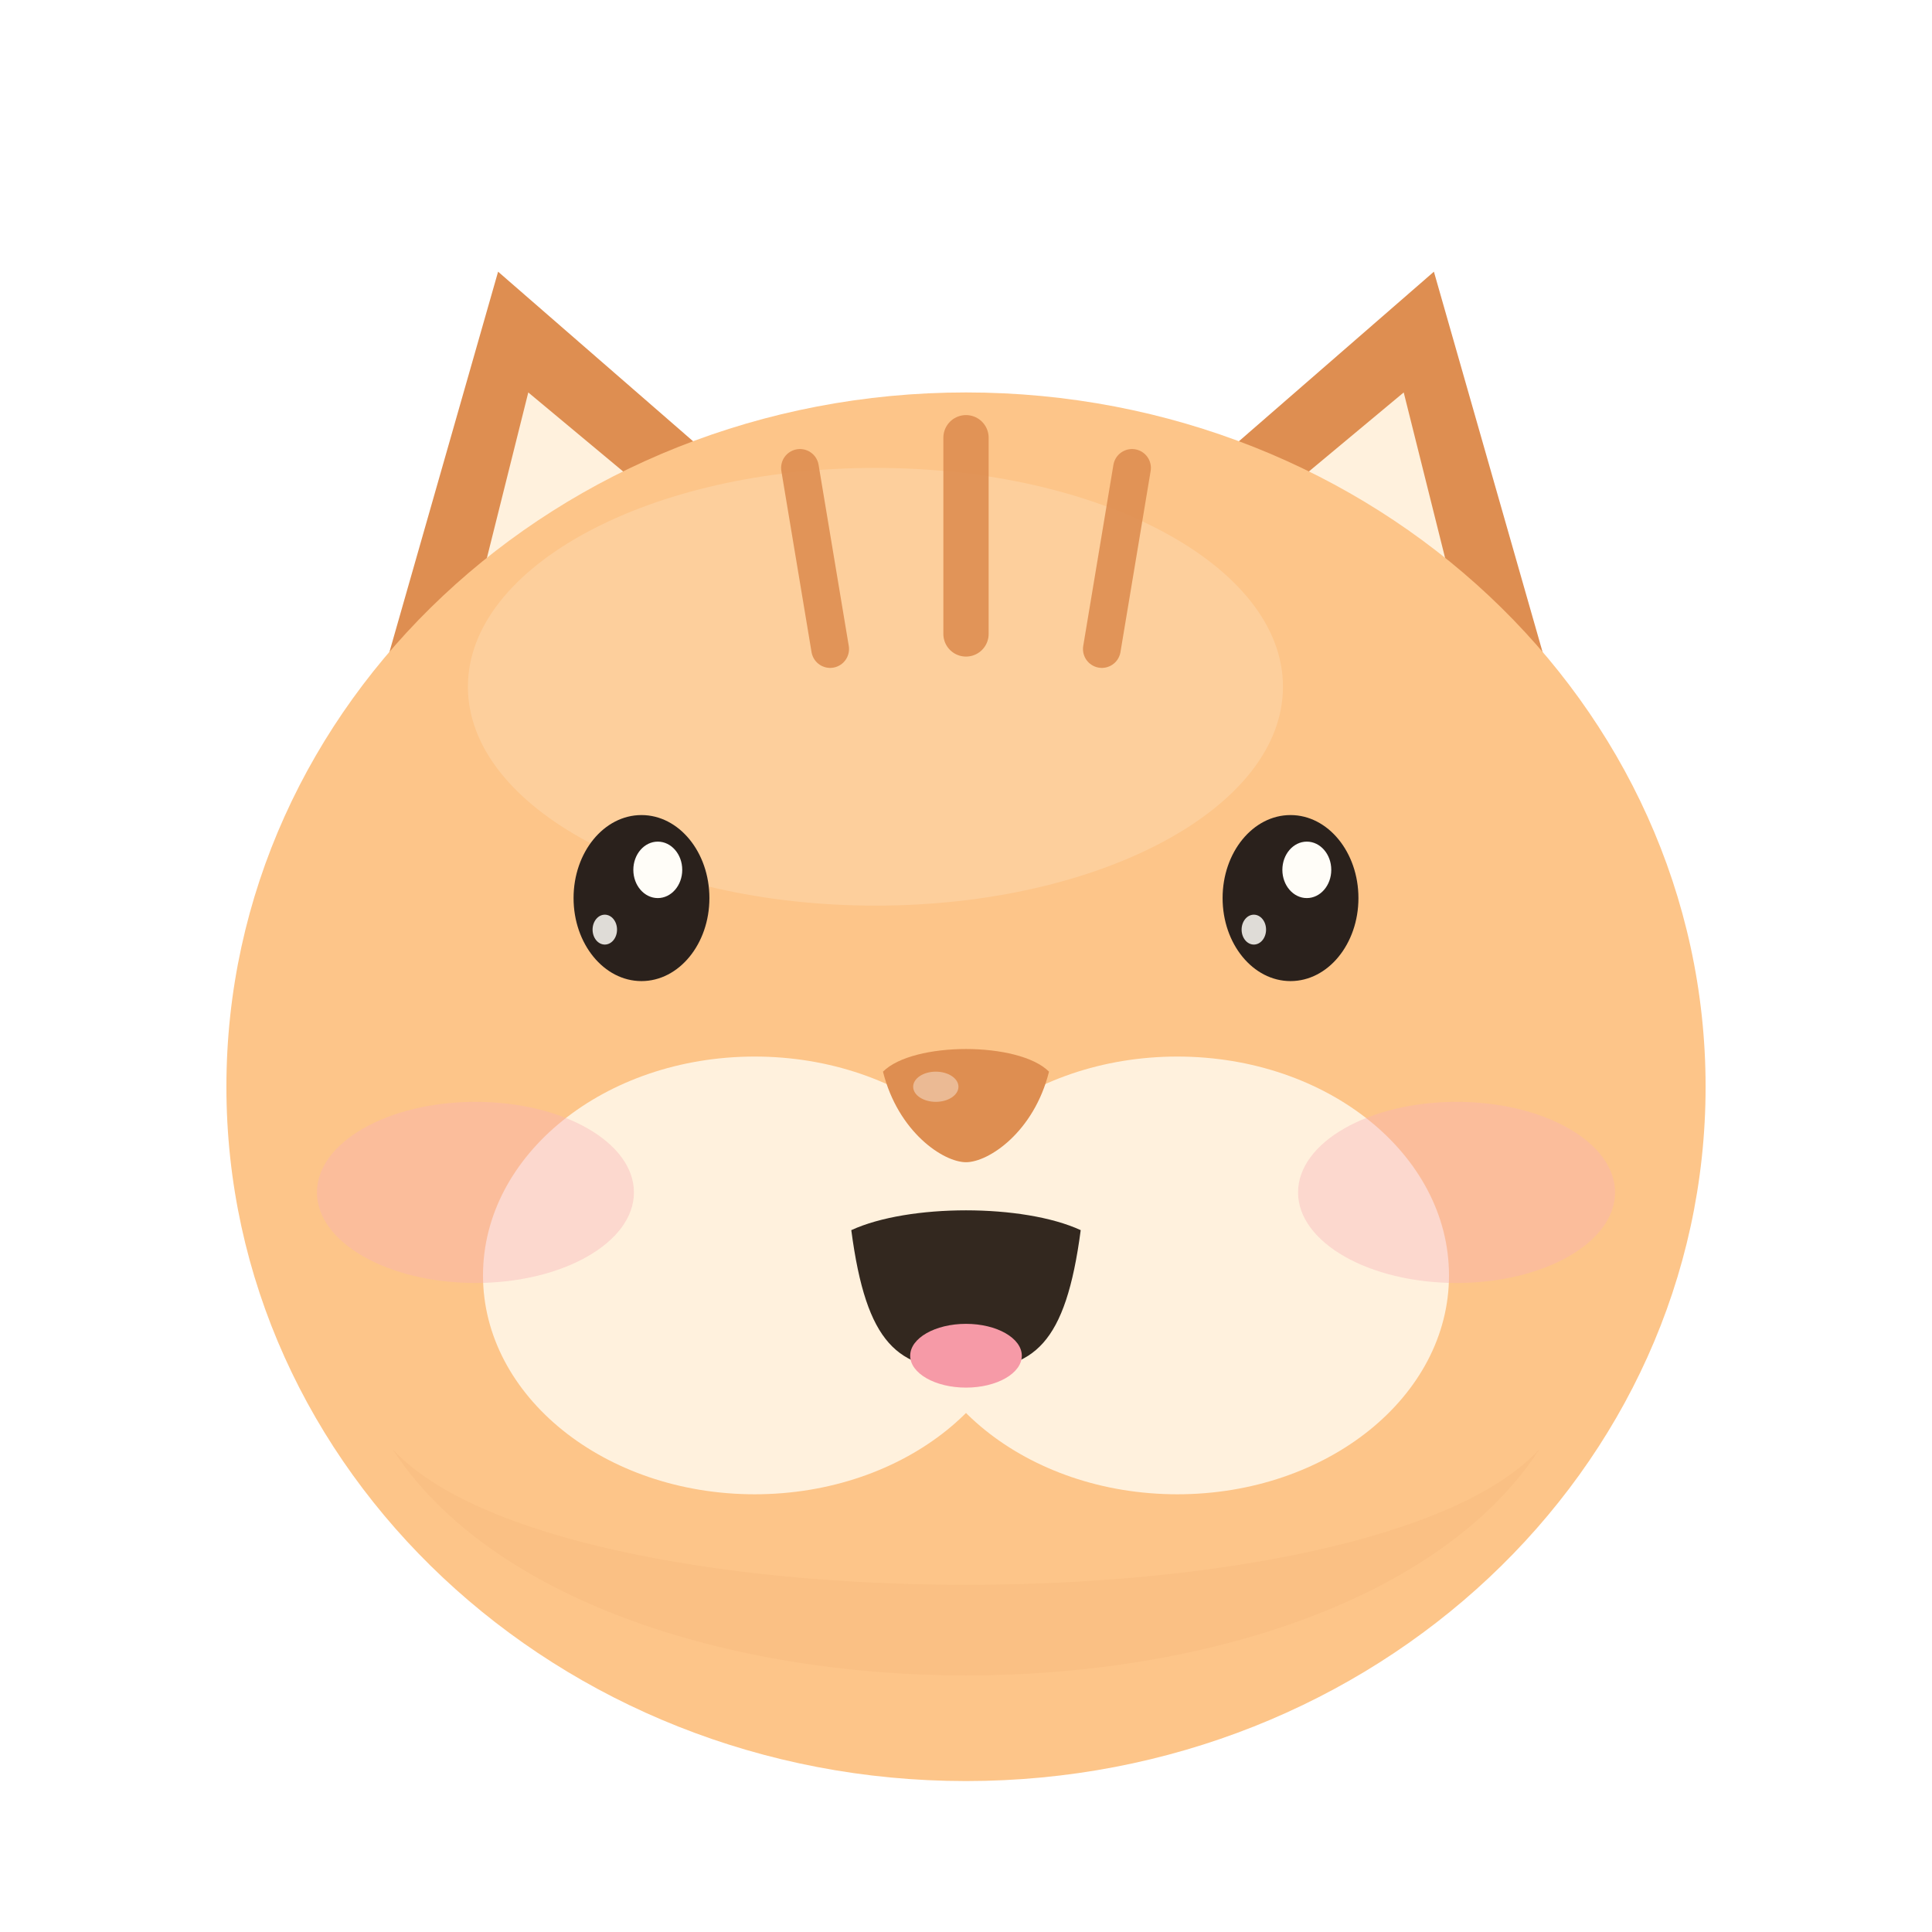
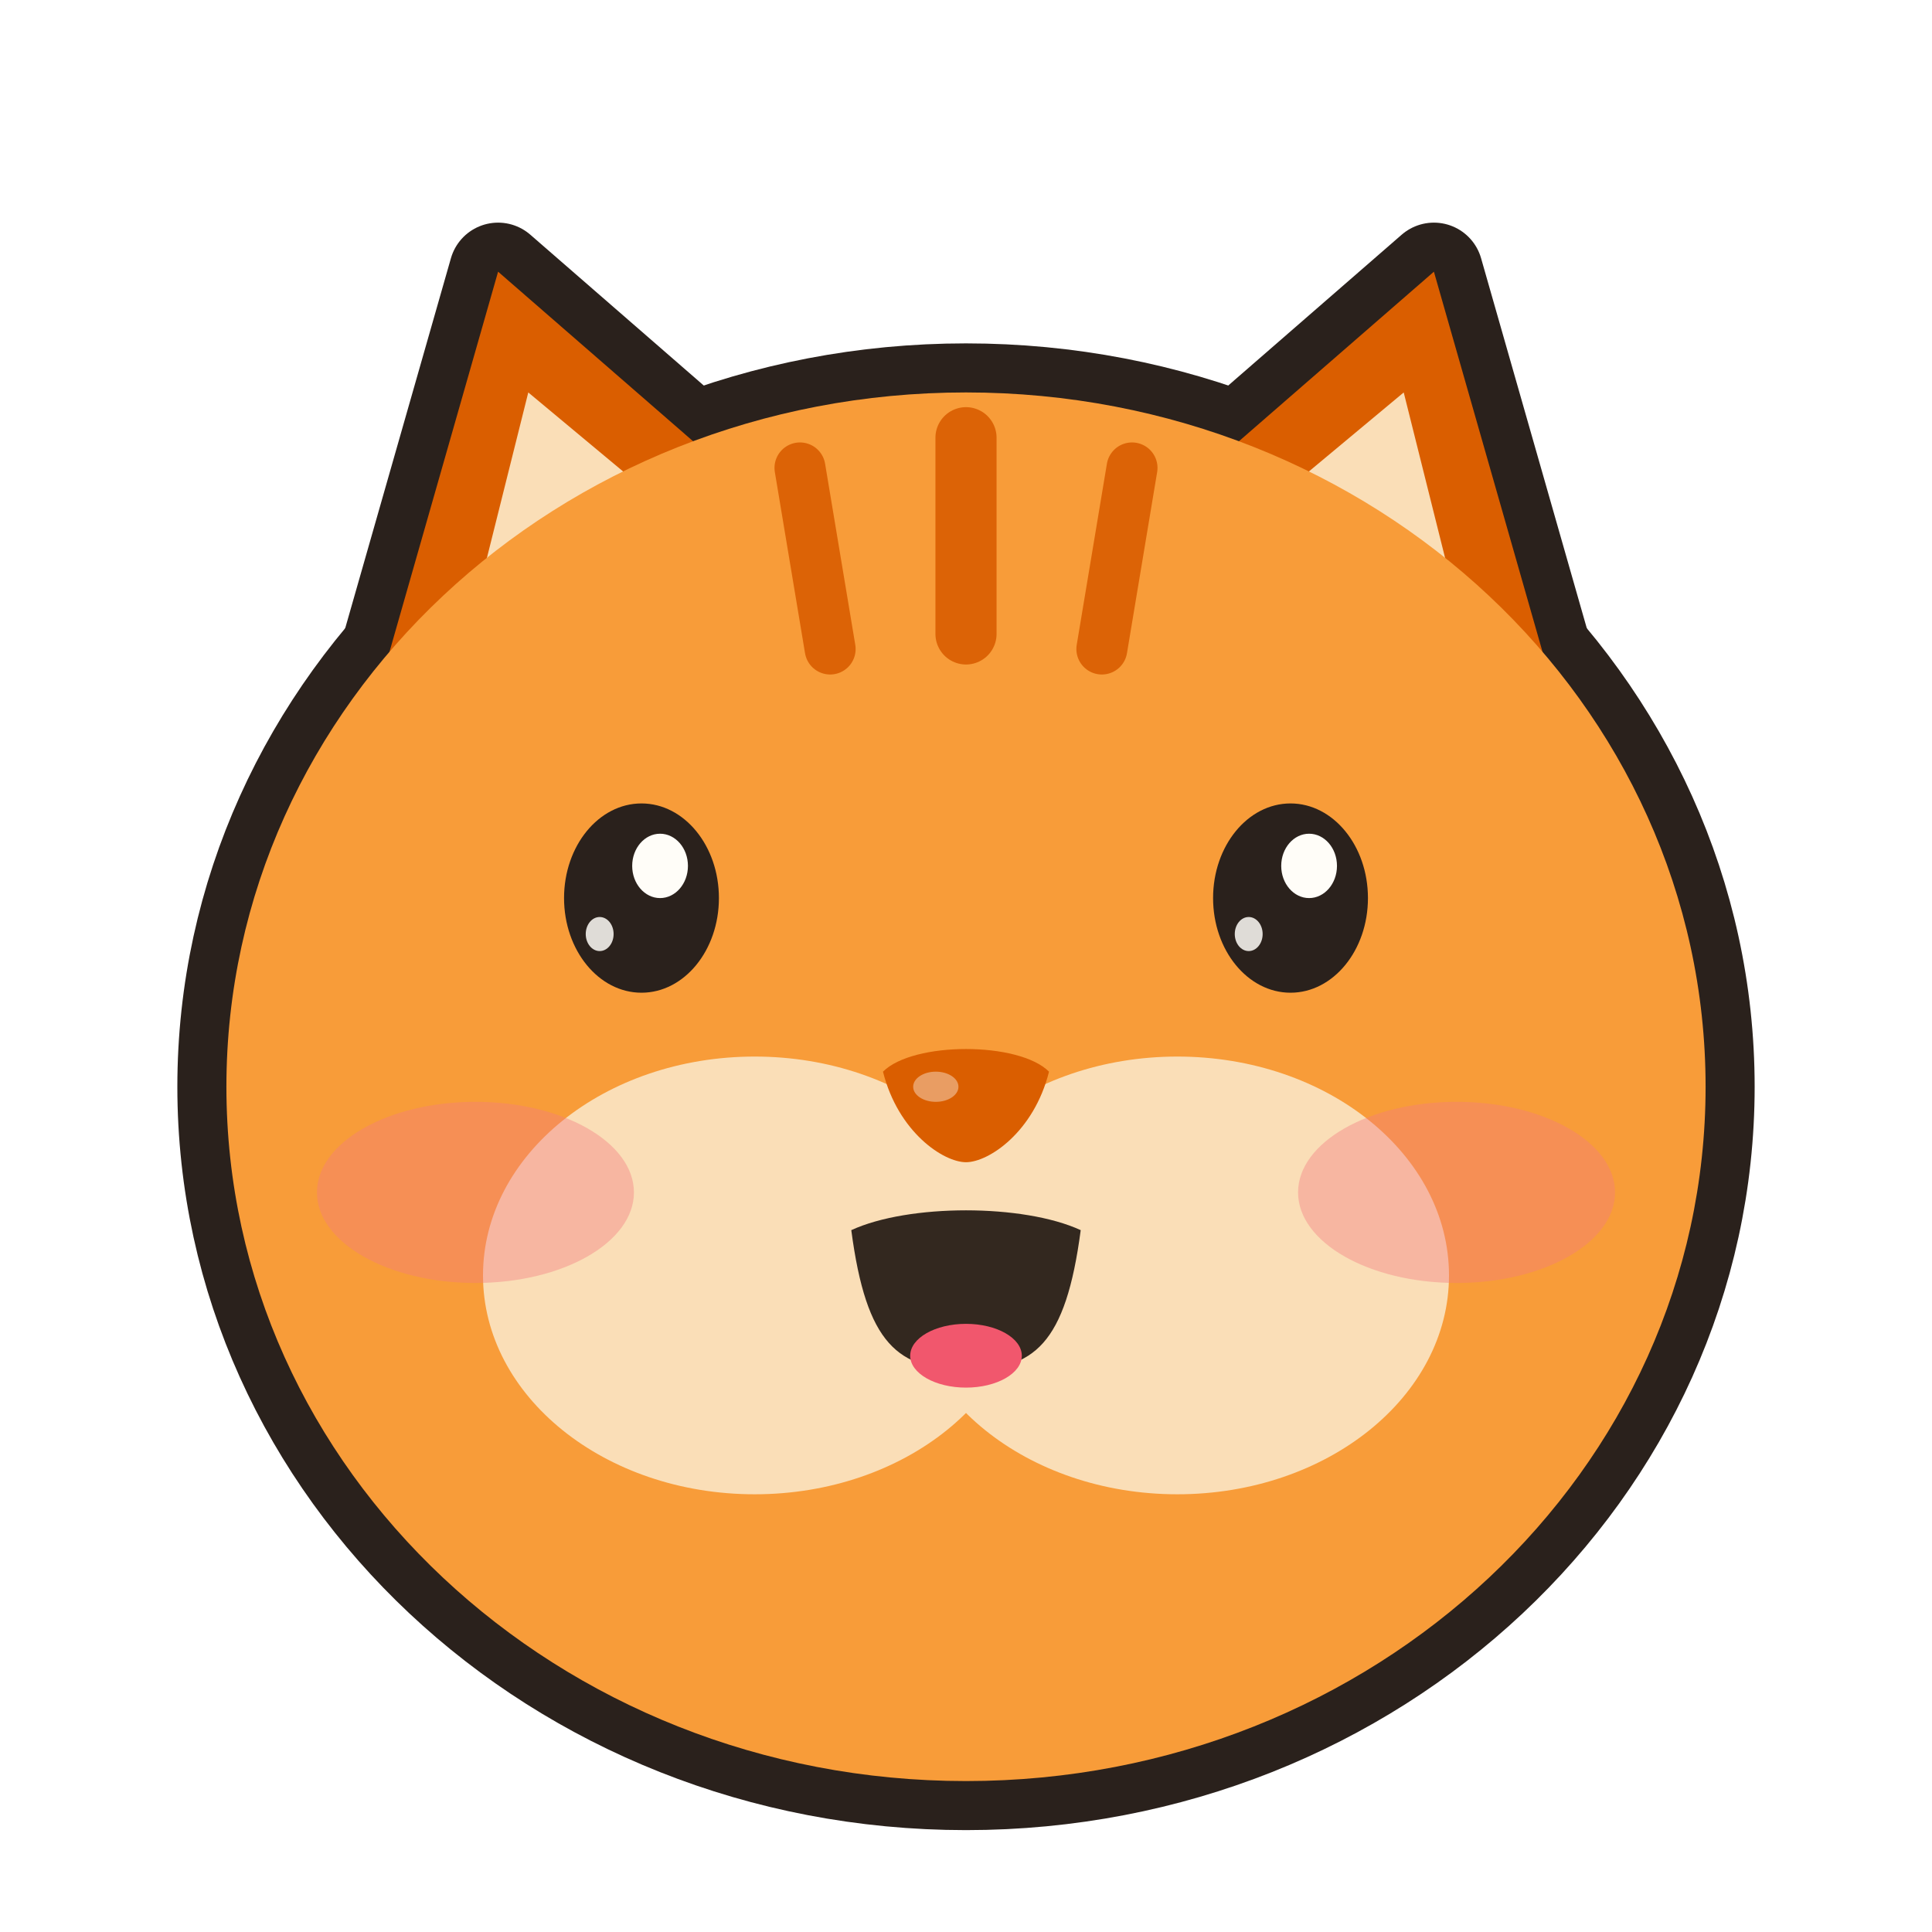
<svg xmlns="http://www.w3.org/2000/svg" viewBox="0 0 256 256" width="256" height="256" role="img" aria-hidden="true">
-   <polygon points="50,92 66,36 112,76" fill="#de8e51" />
-   <polygon points="144,76 190,36 206,92" fill="#de8e51" />
-   <polygon points="64,76 70,52 94,72" fill="#fff1dd" />
-   <polygon points="162,72 186,52 192,76" fill="#fff1dd" />
-   <ellipse cx="128" cy="144" rx="98" ry="92" fill="#fdc589" />
-   <ellipse cx="100" cy="169" rx="36" ry="29" fill="#fff1dd" />
-   <ellipse cx="156" cy="169" rx="36" ry="29" fill="#fff1dd" />
-   <ellipse cx="116" cy="91" rx="54" ry="29" fill="#fffdf8" fill-opacity="0.170" />
-   <path d="M52 192 C78 232 178 232 204 192 C182 216 74 216 52 192 Z" fill="#de8e51" fill-opacity="0.100" />
-   <ellipse cx="63" cy="158" rx="21" ry="12" fill="#f9b3b6" fill-opacity="0.400" />
-   <ellipse cx="193" cy="158" rx="21" ry="12" fill="#f9b3b6" fill-opacity="0.400" />
-   <ellipse cx="85" cy="119" rx="9" ry="11" fill="#2a211c" />
-   <ellipse cx="171" cy="119" rx="9" ry="11" fill="#2a211c" />
-   <ellipse cx="87.16" cy="115.26" rx="3.24" ry="3.74" fill="#fffdf8" />
-   <ellipse cx="80.14" cy="123.18" rx="1.62" ry="1.98" fill="#fffdf8" fill-opacity="0.850" />
-   <ellipse cx="173.16" cy="115.26" rx="3.24" ry="3.74" fill="#fffdf8" />
-   <ellipse cx="166.14" cy="123.18" rx="1.62" ry="1.98" fill="#fffdf8" fill-opacity="0.850" />
-   <polyline points="128,58 128,84" fill="none" stroke="#de8e51" stroke-opacity="0.900" stroke-width="6" stroke-linecap="round" stroke-linejoin="round" />
-   <polyline points="106,62 110,86" fill="none" stroke="#de8e51" stroke-opacity="0.900" stroke-width="5" stroke-linecap="round" stroke-linejoin="round" />
-   <polyline points="150,62 146,86" fill="none" stroke="#de8e51" stroke-opacity="0.900" stroke-width="5" stroke-linecap="round" stroke-linejoin="round" />
-   <path d="M117 142 C121 138 135 138 139 142 C137 150 131 154 128 154 C125 154 119 150 117 142 Z" fill="#de8e51" />
+   <polygon points="50,92 66,36 112,76" fill="#2a211c" stroke="#2a211c" stroke-width="13" stroke-linejoin="round" />
+   <polygon points="144,76 190,36 206,92" fill="#2a211c" stroke="#2a211c" stroke-width="13" stroke-linejoin="round" />
+   <ellipse cx="128" cy="144" rx="98" ry="92" fill="#2a211c" stroke="#2a211c" stroke-width="13" stroke-linejoin="round" />
+   <polygon points="50,92 66,36 112,76" fill="#da5e00" />
+   <polygon points="144,76 190,36 206,92" fill="#da5e00" />
+   <polygon points="64,76 70,52 94,72" fill="#fadeb7" />
+   <polygon points="162,72 186,52 192,76" fill="#fadeb7" />
+   <ellipse cx="128" cy="144" rx="98" ry="92" fill="#f89c39" />
+   <ellipse cx="100" cy="169" rx="36" ry="29" fill="#fadeb7" />
+   <ellipse cx="156" cy="169" rx="36" ry="29" fill="#fadeb7" />
+   <ellipse cx="63" cy="158" rx="21" ry="12" fill="#f47b81" fill-opacity="0.400" />
+   <ellipse cx="193" cy="158" rx="21" ry="12" fill="#f47b81" fill-opacity="0.400" />
+   <ellipse cx="85" cy="119" rx="10.26" ry="12.54" fill="#2a211c" />
+   <ellipse cx="171" cy="119" rx="10.26" ry="12.54" fill="#2a211c" />
+   <ellipse cx="87.462" cy="114.736" rx="3.694" ry="4.264" fill="#fffdf8" />
+   <ellipse cx="79.46" cy="123.765" rx="1.847" ry="2.257" fill="#fffdf8" fill-opacity="0.850" />
+   <ellipse cx="173.462" cy="114.736" rx="3.694" ry="4.264" fill="#fffdf8" />
+   <ellipse cx="165.46" cy="123.765" rx="1.847" ry="2.257" fill="#fffdf8" fill-opacity="0.850" />
+   <polyline points="128,58 128,84" fill="none" stroke="#da5e00" stroke-opacity="0.900" stroke-width="8.1" stroke-linecap="round" stroke-linejoin="round" />
+   <polyline points="106,62 110,86" fill="none" stroke="#da5e00" stroke-opacity="0.900" stroke-width="6.75" stroke-linecap="round" stroke-linejoin="round" />
+   <polyline points="150,62 146,86" fill="none" stroke="#da5e00" stroke-opacity="0.900" stroke-width="6.75" stroke-linecap="round" stroke-linejoin="round" />
+   <path d="M117 142 C121 138 135 138 139 142 C137 150 131 154 128 154 C125 154 119 150 117 142 Z" fill="#da5e00" />
  <ellipse cx="124" cy="144" rx="3" ry="2" fill="#fffdf8" fill-opacity="0.400" />
  <path d="M112.8 163 C114.8 178.17 119 181.5 128 181.5 C137 181.5 141.2 178.17 143.2 163 C135.6 159.5 120.4 159.5 112.8 163 Z" fill="#33281f" />
-   <ellipse cx="128" cy="179.641" rx="7.395" ry="4.225" fill="#f69aa7" />
+   <ellipse cx="128" cy="179.641" rx="7.395" ry="4.225" fill="#f1576d" />
</svg>
